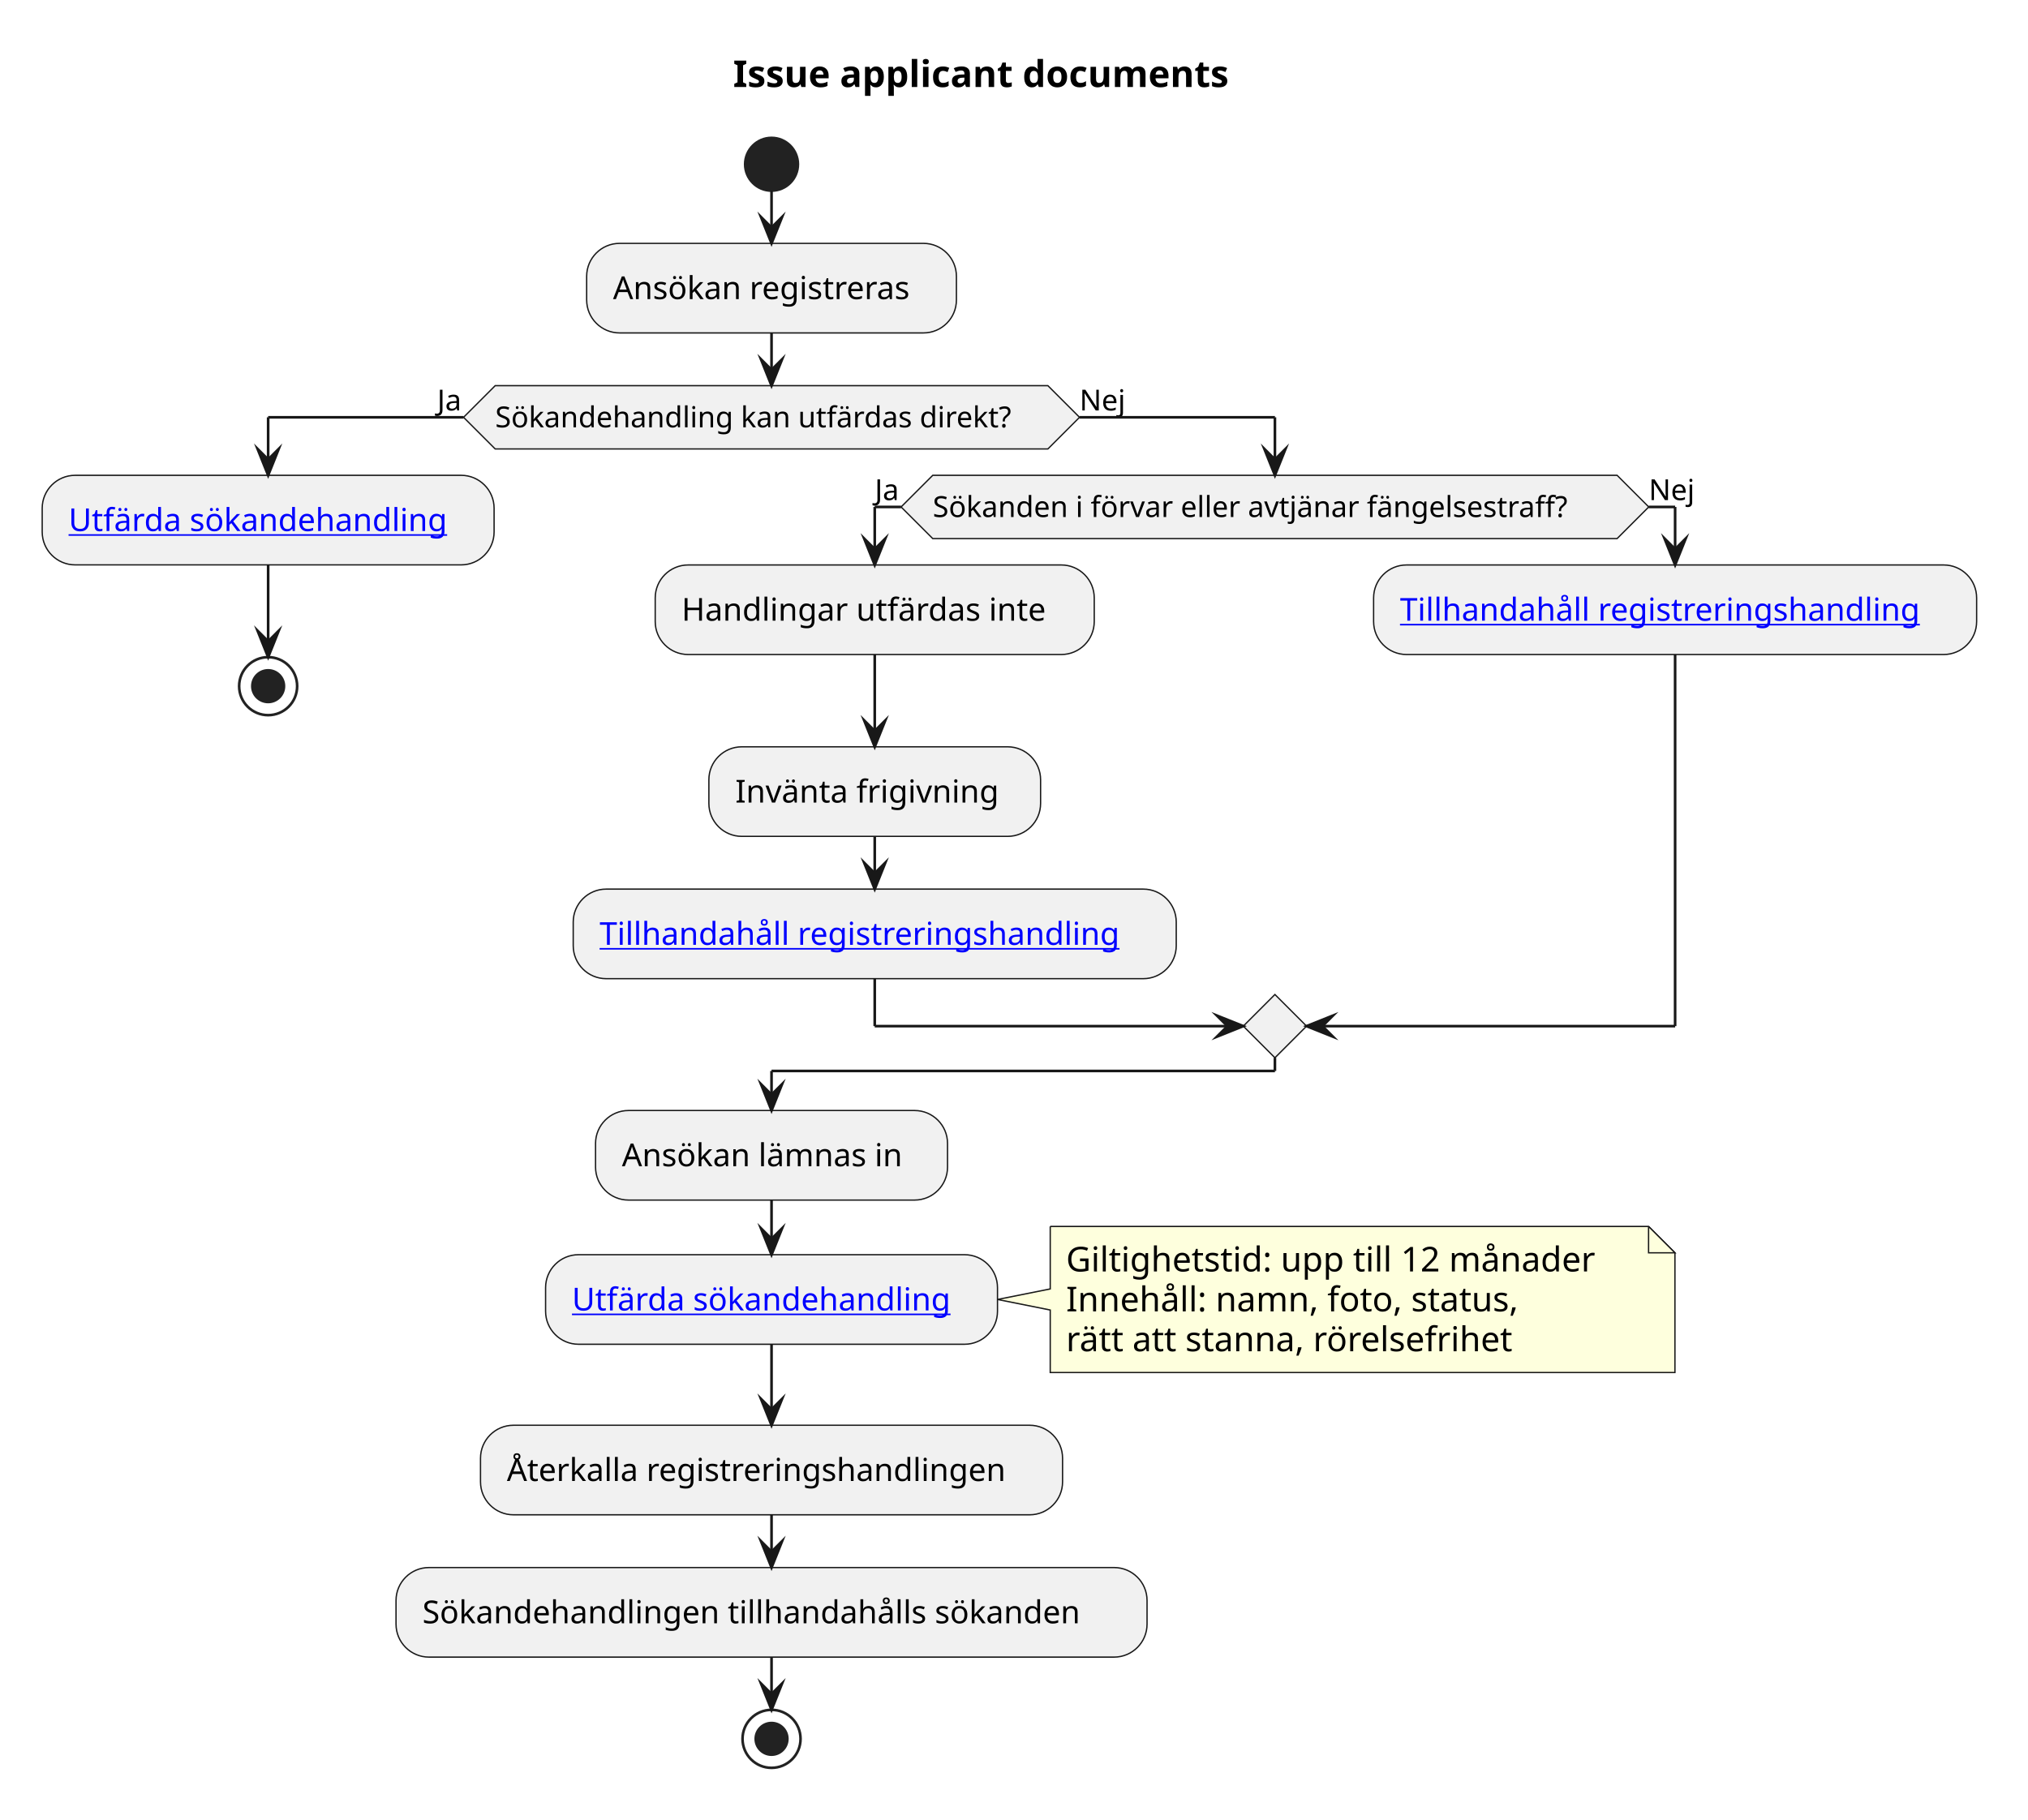
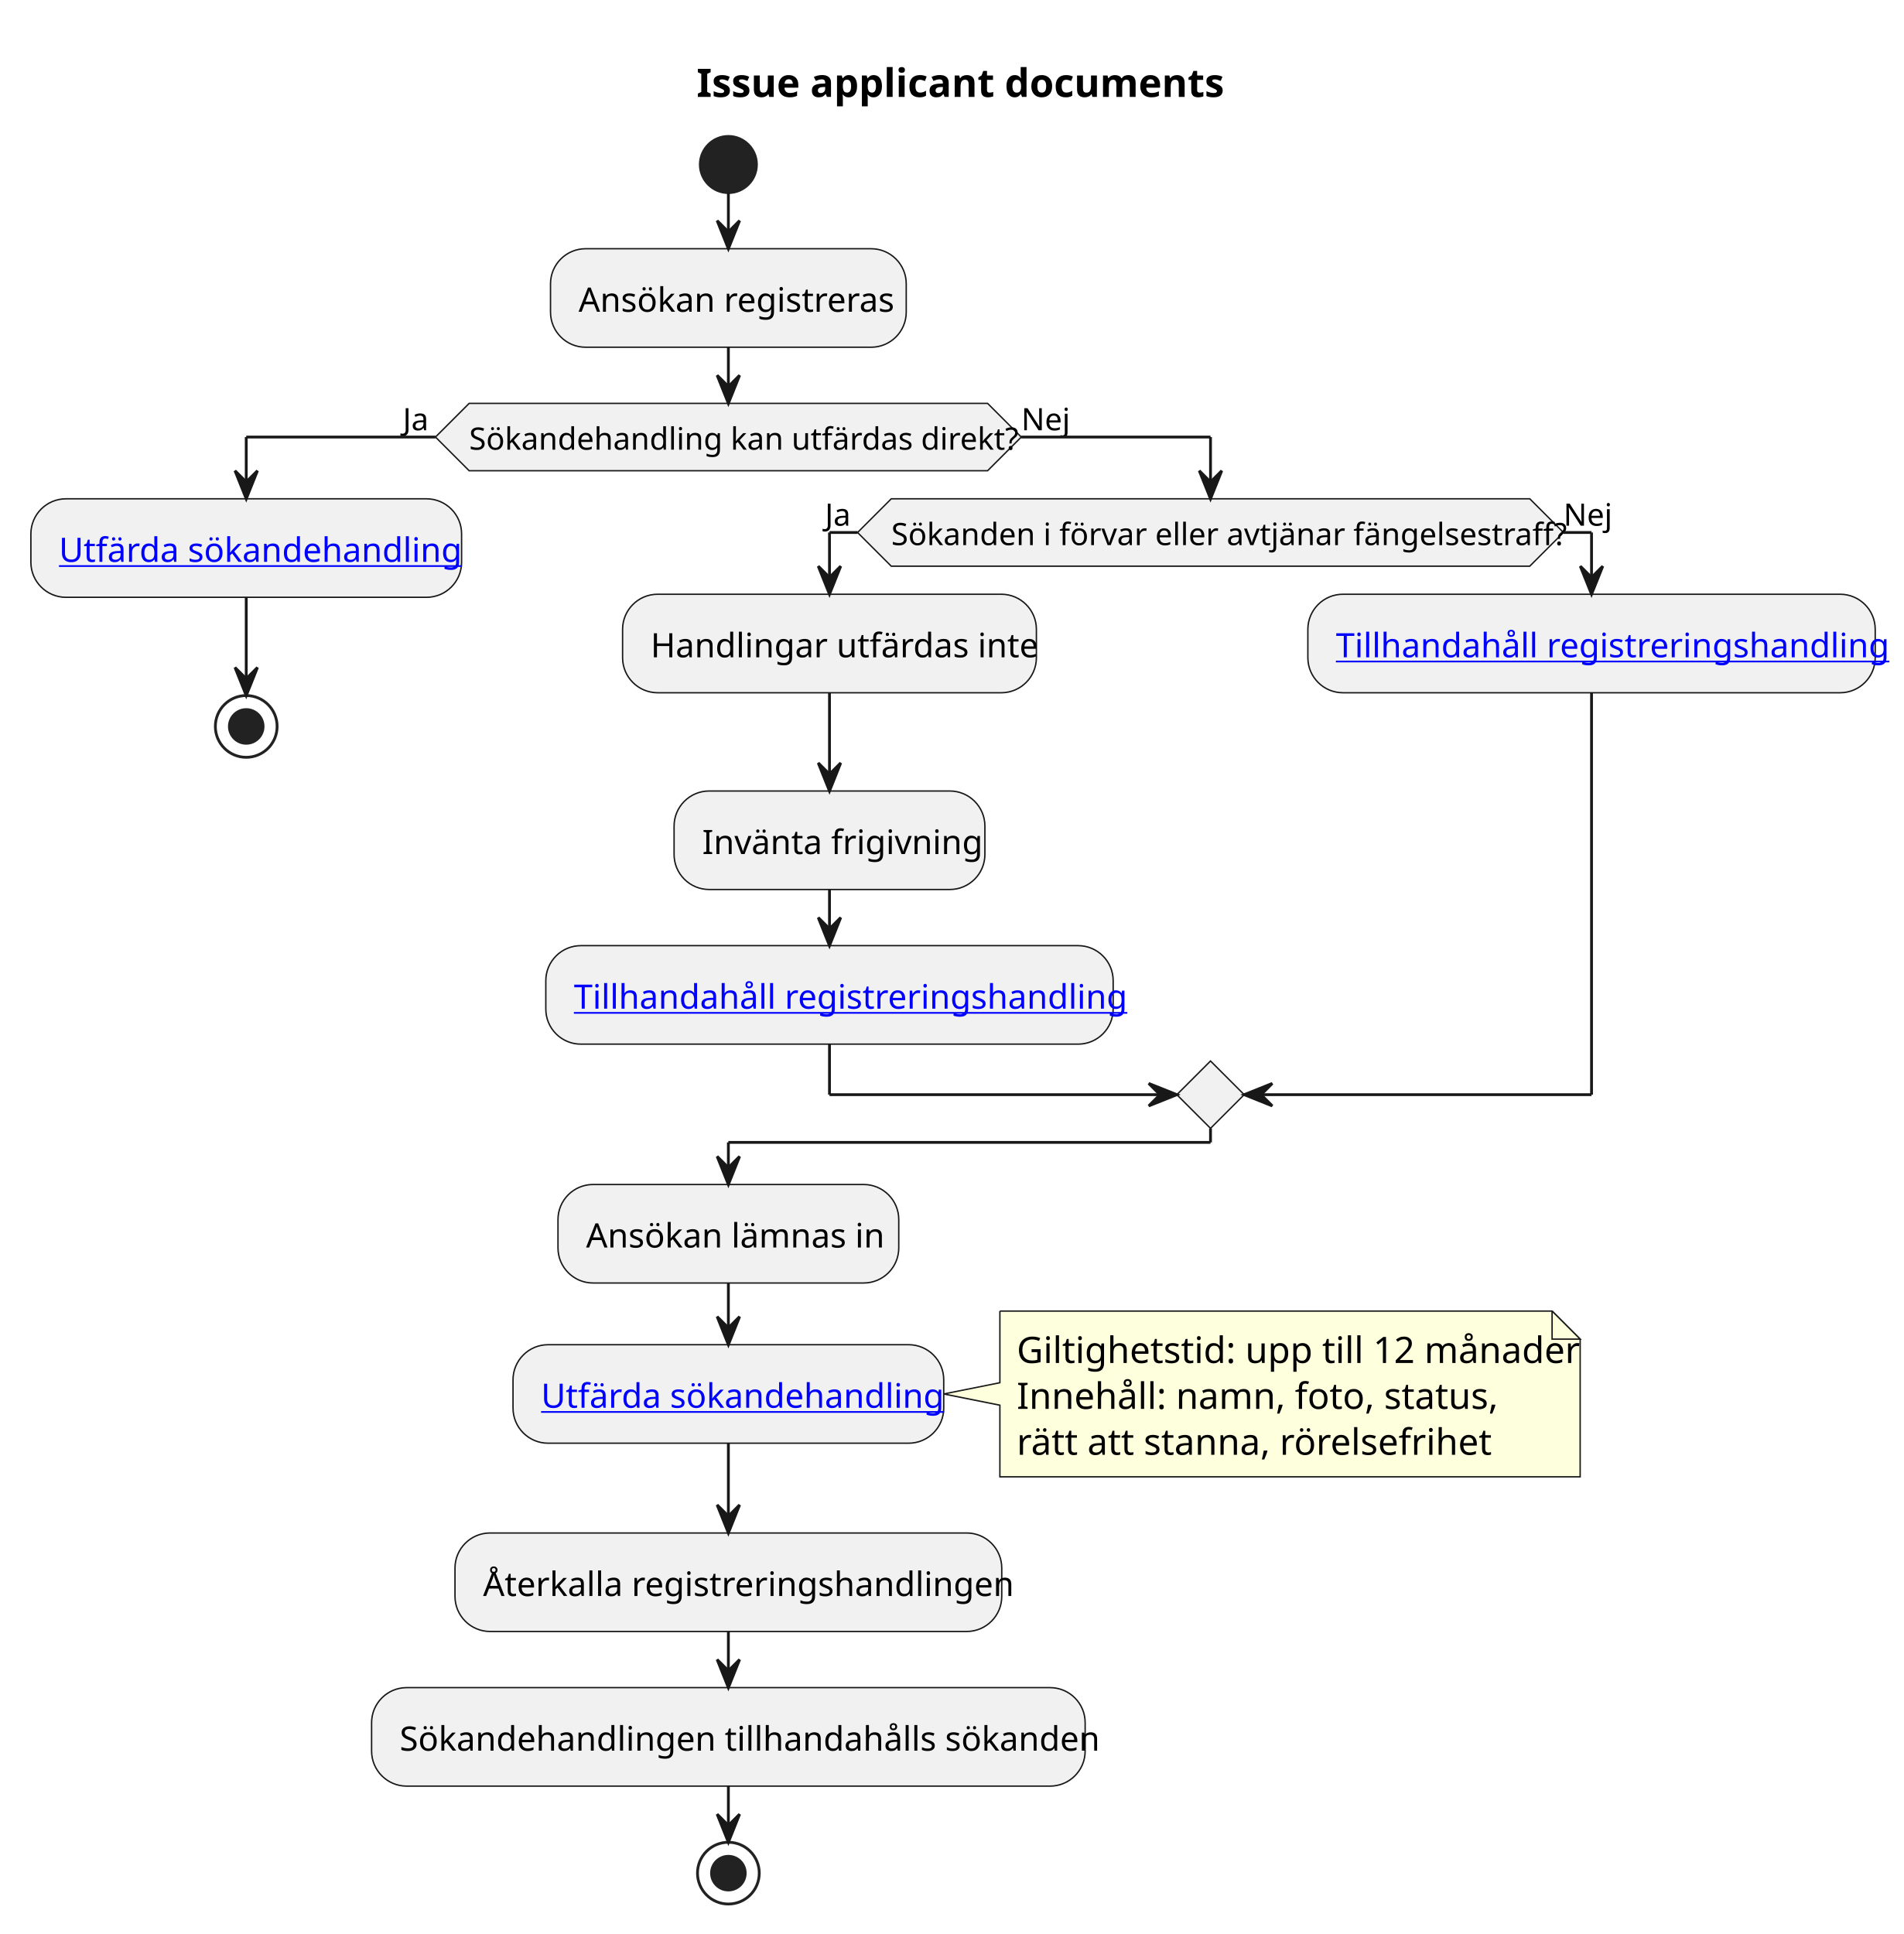
- <svg xmlns="http://www.w3.org/2000/svg" xmlns:xlink="http://www.w3.org/1999/xlink" contentStyleType="text/css" data-diagram-type="ACTIVITY" height="690px" preserveAspectRatio="none" style="width:769px;height:690px;background:#FFFFFF;" version="1.1" viewBox="0 0 769 690" width="769px" zoomAndPan="magnify">
+ <svg xmlns="http://www.w3.org/2000/svg" xmlns:xlink="http://www.w3.org/1999/xlink" contentStyleType="text/css" data-diagram-type="ACTIVITY" height="689px" preserveAspectRatio="none" style="width:678px;height:689px;background:#FFFFFF;" version="1.1" viewBox="0 0 678 689" width="678px" zoomAndPan="magnify">
  <defs />
  <g>
    <g class="title" data-source-line="16">
-       <text fill="#000000" font-family="sans-serif" font-size="14" font-weight="700" lengthAdjust="spacing" textLength="211.559" x="277.982" y="32.995">Issue applicant documents</text>
+       <text fill="#000000" font-family="sans-serif" font-size="14" font-weight="bold" lengthAdjust="spacing" textLength="179.71" x="248.145" y="34.533">Issue applicant documents</text>
    </g>
-     <ellipse cx="292.56" cy="62.297" fill="#222222" rx="10" ry="10" style="stroke:#222222;stroke-width:1;" />
-     <rect fill="#F1F1F1" height="33.969" rx="12.5" ry="12.5" style="stroke:#181818;stroke-width:0.5;" width="140.211" x="222.455" y="92.297" />
-     <text fill="#000000" font-family="sans-serif" font-size="12" lengthAdjust="spacing" textLength="120.211" x="232.455" y="113.436">Ansökan registreras</text>
-     <polygon fill="#F1F1F1" points="187.773,146.266,397.348,146.266,409.348,158.266,397.348,170.266,187.773,170.266,175.773,158.266,187.773,146.266" style="stroke:#181818;stroke-width:0.5;stroke-linejoin:miter;stroke-miterlimit:10;" />
-     <text fill="#000000" font-family="sans-serif" font-size="11" lengthAdjust="spacing" textLength="209.575" x="187.773" y="162.074">Sökandehandling kan utfärdas direkt?</text>
-     <text fill="#000000" font-family="sans-serif" font-size="11" lengthAdjust="spacing" textLength="9.985" x="165.788" y="155.671">Ja</text>
-     <text fill="#000000" font-family="sans-serif" font-size="11" lengthAdjust="spacing" textLength="18.052" x="409.348" y="155.671">Nej</text>
-     <rect fill="#F1F1F1" height="33.969" rx="12.5" ry="12.5" style="stroke:#181818;stroke-width:0.5;" width="171.359" x="16" y="180.266" />
+     <ellipse cx="259.465" cy="58.609" fill="#222222" rx="10" ry="10" style="stroke:#222222;stroke-width:1;" />
+     <rect fill="#F1F1F1" height="35.094" rx="12.5" ry="12.5" style="stroke:#181818;stroke-width:0.5;" width="126.717" x="196.106" y="88.609" />
+     <text fill="#000000" font-family="sans-serif" font-size="12" lengthAdjust="spacing" textLength="106.717" x="206.106" y="111.066">Ansökan registreras</text>
+     <polygon fill="#F1F1F1" points="167.122,143.703,351.807,143.703,363.807,155.703,351.807,167.703,167.122,167.703,155.122,155.703,167.122,143.703" style="stroke:#181818;stroke-width:0.5;" />
+     <text fill="#000000" font-family="sans-serif" font-size="11" lengthAdjust="spacing" textLength="184.685" x="167.122" y="160.204">Sökandehandling kan utfärdas direkt?</text>
+     <text fill="#000000" font-family="sans-serif" font-size="11" lengthAdjust="spacing" textLength="11.618" x="143.505" y="153.286">Ja</text>
+     <text fill="#000000" font-family="sans-serif" font-size="11" lengthAdjust="spacing" textLength="16.505" x="363.807" y="153.286">Nej</text>
+     <rect fill="#F1F1F1" height="35.094" rx="12.5" ry="12.5" style="stroke:#181818;stroke-width:0.5;" width="153.43" x="11" y="177.703" />
    <a href="../articles/apr-029.md" target="_top" title="../articles/apr-029.md" xlink:actuate="onRequest" xlink:href="../articles/apr-029.md" xlink:show="new" xlink:title="../articles/apr-029.md" xlink:type="simple">
-       <text fill="#0000FF" font-family="sans-serif" font-size="12" lengthAdjust="spacing" text-decoration="underline" textLength="151.359" x="26" y="201.404">Utfärda sökandehandling</text>
+       <text fill="#0000FF" font-family="sans-serif" font-size="12" lengthAdjust="spacing" text-decoration="underline" textLength="133.43" x="21" y="200.16">Utfärda sökandehandling</text>
    </a>
-     <ellipse cx="101.68" cy="260.234" fill="none" rx="11" ry="11" style="stroke:#222222;stroke-width:1;" />
-     <ellipse cx="101.68" cy="260.234" fill="#222222" rx="6" ry="6" style="stroke:#222222;stroke-width:1;" />
-     <polygon fill="#F1F1F1" points="353.691,180.266,613.19,180.266,625.19,192.266,613.19,204.266,353.691,204.266,341.691,192.266,353.691,180.266" style="stroke:#181818;stroke-width:0.5;stroke-linejoin:miter;stroke-miterlimit:10;" />
-     <text fill="#000000" font-family="sans-serif" font-size="11" lengthAdjust="spacing" textLength="259.499" x="353.691" y="196.074">Sökanden i förvar eller avtjänar fängelsestraff?</text>
-     <text fill="#000000" font-family="sans-serif" font-size="11" lengthAdjust="spacing" textLength="9.985" x="331.707" y="189.671">Ja</text>
-     <text fill="#000000" font-family="sans-serif" font-size="11" lengthAdjust="spacing" textLength="18.052" x="625.19" y="189.671">Nej</text>
-     <rect fill="#F1F1F1" height="33.969" rx="12.5" ry="12.5" style="stroke:#181818;stroke-width:0.5;" width="166.478" x="248.452" y="214.266" />
-     <text fill="#000000" font-family="sans-serif" font-size="12" lengthAdjust="spacing" textLength="146.478" x="258.452" y="235.404">Handlingar utfärdas inte</text>
-     <rect fill="#F1F1F1" height="33.969" rx="12.5" ry="12.5" style="stroke:#181818;stroke-width:0.5;" width="125.785" x="268.799" y="283.234" />
-     <text fill="#000000" font-family="sans-serif" font-size="12" lengthAdjust="spacing" textLength="105.785" x="278.799" y="304.373">Invänta frigivning</text>
-     <rect fill="#F1F1F1" height="33.969" rx="12.5" ry="12.5" style="stroke:#181818;stroke-width:0.5;" width="228.664" x="217.359" y="337.203" />
+     <ellipse cx="87.715" cy="258.797" fill="none" rx="11" ry="11" style="stroke:#222222;stroke-width:1;" />
+     <ellipse cx="87.715" cy="258.797" fill="#222222" rx="6" ry="6" style="stroke:#222222;stroke-width:1;" />
+     <polygon fill="#F1F1F1" points="317.484,177.703,544.945,177.703,556.945,189.703,544.945,201.703,317.484,201.703,305.484,189.703,317.484,177.703" style="stroke:#181818;stroke-width:0.5;" />
+     <text fill="#000000" font-family="sans-serif" font-size="11" lengthAdjust="spacing" textLength="227.46" x="317.484" y="194.204">Sökanden i förvar eller avtjänar fängelsestraff?</text>
+     <text fill="#000000" font-family="sans-serif" font-size="11" lengthAdjust="spacing" textLength="11.618" x="293.867" y="187.286">Ja</text>
+     <text fill="#000000" font-family="sans-serif" font-size="11" lengthAdjust="spacing" textLength="16.505" x="556.945" y="187.286">Nej</text>
+     <rect fill="#F1F1F1" height="35.094" rx="12.5" ry="12.5" style="stroke:#181818;stroke-width:0.5;" width="147.412" x="221.778" y="211.703" />
+     <text fill="#000000" font-family="sans-serif" font-size="12" lengthAdjust="spacing" textLength="127.412" x="231.778" y="234.16">Handlingar utfärdas inte</text>
+     <rect fill="#F1F1F1" height="35.094" rx="12.5" ry="12.5" style="stroke:#181818;stroke-width:0.5;" width="110.721" x="240.124" y="281.797" />
+     <text fill="#000000" font-family="sans-serif" font-size="12" lengthAdjust="spacing" textLength="90.721" x="250.124" y="304.254">Invänta frigivning</text>
+     <rect fill="#F1F1F1" height="35.094" rx="12.5" ry="12.5" style="stroke:#181818;stroke-width:0.5;" width="202.109" x="194.43" y="336.891" />
    <a href="../rules/rule-apr-029-001.md" target="_top" title="../rules/rule-apr-029-001.md" xlink:actuate="onRequest" xlink:href="../rules/rule-apr-029-001.md" xlink:show="new" xlink:title="../rules/rule-apr-029-001.md" xlink:type="simple">
-       <text fill="#0000FF" font-family="sans-serif" font-size="12" lengthAdjust="spacing" text-decoration="underline" textLength="208.664" x="227.359" y="358.342">Tillhandahåll registreringshandling</text>
+       <text fill="#0000FF" font-family="sans-serif" font-size="12" lengthAdjust="spacing" text-decoration="underline" textLength="182.109" x="204.43" y="359.348">Tillhandahåll registreringshandling</text>
    </a>
-     <rect fill="#F1F1F1" height="33.969" rx="12.5" ry="12.5" style="stroke:#181818;stroke-width:0.5;" width="228.664" x="520.858" y="214.266" />
+     <rect fill="#F1F1F1" height="35.094" rx="12.5" ry="12.5" style="stroke:#181818;stroke-width:0.5;" width="202.109" x="465.89" y="211.703" />
    <a href="../rules/rule-apr-029-001.md" target="_top" title="../rules/rule-apr-029-001.md" xlink:actuate="onRequest" xlink:href="../rules/rule-apr-029-001.md" xlink:show="new" xlink:title="../rules/rule-apr-029-001.md" xlink:type="simple">
-       <text fill="#0000FF" font-family="sans-serif" font-size="12" lengthAdjust="spacing" text-decoration="underline" textLength="208.664" x="530.858" y="235.404">Tillhandahåll registreringshandling</text>
+       <text fill="#0000FF" font-family="sans-serif" font-size="12" lengthAdjust="spacing" text-decoration="underline" textLength="182.109" x="475.89" y="234.16">Tillhandahåll registreringshandling</text>
    </a>
-     <polygon fill="#F1F1F1" points="483.441,377.172,495.441,389.172,483.441,401.172,471.441,389.172,483.441,377.172" style="stroke:#181818;stroke-width:0.5;stroke-linejoin:miter;stroke-miterlimit:10;" />
-     <rect fill="#F1F1F1" height="33.969" rx="12.5" ry="12.5" style="stroke:#181818;stroke-width:0.5;" width="133.473" x="225.824" y="421.172" />
-     <text fill="#000000" font-family="sans-serif" font-size="12" lengthAdjust="spacing" textLength="113.473" x="235.824" y="442.31">Ansökan lämnas in</text>
-     <path d="M398.24,465.141 L398.24,488.84 L378.24,492.84 L398.24,496.84 L398.24,520.539 A0,0 0 0 0 398.24,520.539 L635.124,520.539 A0,0 0 0 0 635.124,520.539 L635.124,475.141 L625.124,465.141 L398.24,465.141 A0,0 0 0 0 398.24,465.141" fill="#FEFFDD" style="stroke:#181818;stroke-width:0.5;" />
-     <path d="M625.124,465.141 L625.124,475.141 L635.124,475.141 L625.124,465.141" fill="#FEFFDD" style="stroke:#181818;stroke-width:0.5;" />
-     <text fill="#000000" font-family="sans-serif" font-size="13" lengthAdjust="spacing" textLength="215.884" x="404.24" y="482.207">Giltighetstid: upp till 12 månader</text>
-     <text fill="#000000" font-family="sans-serif" font-size="13" lengthAdjust="spacing" textLength="183.549" x="404.24" y="497.34">Innehåll: namn, foto, status,</text>
-     <text fill="#000000" font-family="sans-serif" font-size="13" lengthAdjust="spacing" textLength="182.368" x="404.24" y="512.473">rätt att stanna, rörelsefrihet</text>
-     <rect fill="#F1F1F1" height="33.969" rx="12.5" ry="12.5" style="stroke:#181818;stroke-width:0.5;" width="171.359" x="206.881" y="475.856" />
+     <polygon fill="#F1F1F1" points="431.215,377.984,443.215,389.984,431.215,401.984,419.215,389.984,431.215,377.984" style="stroke:#181818;stroke-width:0.5;" />
+     <rect fill="#F1F1F1" height="35.094" rx="12.5" ry="12.5" style="stroke:#181818;stroke-width:0.5;" width="121.391" x="198.769" y="421.984" />
+     <text fill="#000000" font-family="sans-serif" font-size="12" lengthAdjust="spacing" textLength="101.391" x="208.769" y="444.441">Ansökan lämnas in</text>
+     <path d="M356.18,467.078 L356.18,492.606 L336.18,496.606 L356.18,500.606 L356.18,526.133 A0,0 0 0 0 356.18,526.133 L562.893,526.133 A0,0 0 0 0 562.893,526.133 L562.893,477.078 L552.893,467.078 L356.18,467.078 A0,0 0 0 0 356.18,467.078" fill="#FEFFDD" style="stroke:#181818;stroke-width:0.5;" />
+     <path d="M552.893,467.078 L552.893,477.078 L562.893,477.078 L552.893,467.078" fill="#FEFFDD" style="stroke:#181818;stroke-width:0.5;" />
+     <text fill="#000000" font-family="sans-serif" font-size="13" lengthAdjust="spacing" textLength="185.713" x="362.18" y="485.573">Giltighetstid: upp till 12 månader</text>
+     <text fill="#000000" font-family="sans-serif" font-size="13" lengthAdjust="spacing" textLength="159.707" x="362.18" y="501.925">Innehåll: namn, foto, status,</text>
+     <text fill="#000000" font-family="sans-serif" font-size="13" lengthAdjust="spacing" textLength="155.352" x="362.18" y="518.276">rätt att stanna, rörelsefrihet</text>
+     <rect fill="#F1F1F1" height="35.094" rx="12.5" ry="12.5" style="stroke:#181818;stroke-width:0.5;" width="153.43" x="182.75" y="479.059" />
    <a href="../articles/apr-029.md" target="_top" title="../articles/apr-029.md" xlink:actuate="onRequest" xlink:href="../articles/apr-029.md" xlink:show="new" xlink:title="../articles/apr-029.md" xlink:type="simple">
-       <text fill="#0000FF" font-family="sans-serif" font-size="12" lengthAdjust="spacing" text-decoration="underline" textLength="151.359" x="216.881" y="496.994">Utfärda sökandehandling</text>
+       <text fill="#0000FF" font-family="sans-serif" font-size="12" lengthAdjust="spacing" text-decoration="underline" textLength="133.43" x="192.75" y="501.516">Utfärda sökandehandling</text>
    </a>
-     <rect fill="#F1F1F1" height="33.969" rx="12.5" ry="12.5" style="stroke:#181818;stroke-width:0.5;" width="220.713" x="182.204" y="540.539" />
-     <text fill="#000000" font-family="sans-serif" font-size="12" lengthAdjust="spacing" textLength="200.713" x="192.204" y="561.678">Återkalla registreringshandlingen</text>
-     <rect fill="#F1F1F1" height="33.969" rx="12.5" ry="12.5" style="stroke:#181818;stroke-width:0.5;" width="284.785" x="150.168" y="594.508" />
-     <text fill="#000000" font-family="sans-serif" font-size="12" lengthAdjust="spacing" textLength="264.785" x="160.168" y="615.646">Sökandehandlingen tillhandahålls sökanden</text>
-     <ellipse cx="292.56" cy="659.477" fill="none" rx="11" ry="11" style="stroke:#222222;stroke-width:1;" />
-     <ellipse cx="292.56" cy="659.477" fill="#222222" rx="6" ry="6" style="stroke:#222222;stroke-width:1;" />
-     <line style="stroke:#181818;stroke-width:1;" x1="292.56" x2="292.56" y1="72.297" y2="92.297" />
-     <polygon fill="#181818" points="288.56,82.297,292.56,92.297,296.56,82.297,292.56,86.297" style="stroke:#181818;stroke-width:1;stroke-linejoin:miter;stroke-miterlimit:10;" />
-     <line style="stroke:#181818;stroke-width:1;" x1="101.68" x2="101.68" y1="214.234" y2="249.234" />
-     <polygon fill="#181818" points="97.68,239.234,101.68,249.234,105.68,239.234,101.68,243.234" style="stroke:#181818;stroke-width:1;stroke-linejoin:miter;stroke-miterlimit:10;" />
-     <line style="stroke:#181818;stroke-width:1;" x1="331.691" x2="331.691" y1="248.234" y2="283.234" />
-     <polygon fill="#181818" points="327.691,273.234,331.691,283.234,335.691,273.234,331.691,277.234" style="stroke:#181818;stroke-width:1;stroke-linejoin:miter;stroke-miterlimit:10;" />
-     <line style="stroke:#181818;stroke-width:1;" x1="331.691" x2="331.691" y1="317.203" y2="337.203" />
-     <polygon fill="#181818" points="327.691,327.203,331.691,337.203,335.691,327.203,331.691,331.203" style="stroke:#181818;stroke-width:1;stroke-linejoin:miter;stroke-miterlimit:10;" />
-     <line style="stroke:#181818;stroke-width:1;" x1="341.691" x2="331.691" y1="192.266" y2="192.266" />
-     <line style="stroke:#181818;stroke-width:1;" x1="331.691" x2="331.691" y1="192.266" y2="214.266" />
-     <polygon fill="#181818" points="327.691,204.266,331.691,214.266,335.691,204.266,331.691,208.266" style="stroke:#181818;stroke-width:1;stroke-linejoin:miter;stroke-miterlimit:10;" />
-     <line style="stroke:#181818;stroke-width:1;" x1="625.19" x2="635.19" y1="192.266" y2="192.266" />
-     <line style="stroke:#181818;stroke-width:1;" x1="635.19" x2="635.19" y1="192.266" y2="214.266" />
-     <polygon fill="#181818" points="631.19,204.266,635.19,214.266,639.19,204.266,635.19,208.266" style="stroke:#181818;stroke-width:1;stroke-linejoin:miter;stroke-miterlimit:10;" />
-     <line style="stroke:#181818;stroke-width:1;" x1="331.691" x2="331.691" y1="371.172" y2="389.172" />
-     <line style="stroke:#181818;stroke-width:1;" x1="331.691" x2="471.441" y1="389.172" y2="389.172" />
-     <polygon fill="#181818" points="461.441,385.172,471.441,389.172,461.441,393.172,465.441,389.172" style="stroke:#181818;stroke-width:1;stroke-linejoin:miter;stroke-miterlimit:10;" />
-     <line style="stroke:#181818;stroke-width:1;" x1="635.19" x2="635.19" y1="248.234" y2="389.172" />
-     <line style="stroke:#181818;stroke-width:1;" x1="635.19" x2="495.441" y1="389.172" y2="389.172" />
-     <polygon fill="#181818" points="505.441,385.172,495.441,389.172,505.441,393.172,501.441,389.172" style="stroke:#181818;stroke-width:1;stroke-linejoin:miter;stroke-miterlimit:10;" />
-     <line style="stroke:#181818;stroke-width:1;" x1="175.773" x2="101.68" y1="158.266" y2="158.266" />
-     <line style="stroke:#181818;stroke-width:1;" x1="101.68" x2="101.68" y1="158.266" y2="180.266" />
-     <polygon fill="#181818" points="97.68,170.266,101.68,180.266,105.68,170.266,101.68,174.266" style="stroke:#181818;stroke-width:1;stroke-linejoin:miter;stroke-miterlimit:10;" />
-     <line style="stroke:#181818;stroke-width:1;" x1="409.348" x2="483.441" y1="158.266" y2="158.266" />
-     <line style="stroke:#181818;stroke-width:1;" x1="483.441" x2="483.441" y1="158.266" y2="180.266" />
-     <polygon fill="#181818" points="479.441,170.266,483.441,180.266,487.441,170.266,483.441,174.266" style="stroke:#181818;stroke-width:1;stroke-linejoin:miter;stroke-miterlimit:10;" />
-     <line style="stroke:#181818;stroke-width:1;" x1="483.441" x2="483.441" y1="401.172" y2="406.172" />
-     <line style="stroke:#181818;stroke-width:1;" x1="483.441" x2="292.56" y1="406.172" y2="406.172" />
-     <line style="stroke:#181818;stroke-width:1;" x1="292.56" x2="292.56" y1="406.172" y2="421.172" />
-     <polygon fill="#181818" points="288.56,411.172,292.56,421.172,296.56,411.172,292.56,415.172" style="stroke:#181818;stroke-width:1;stroke-linejoin:miter;stroke-miterlimit:10;" />
-     <line style="stroke:#181818;stroke-width:1;" x1="292.56" x2="292.56" y1="126.266" y2="146.266" />
-     <polygon fill="#181818" points="288.56,136.266,292.56,146.266,296.56,136.266,292.56,140.266" style="stroke:#181818;stroke-width:1;stroke-linejoin:miter;stroke-miterlimit:10;" />
-     <line style="stroke:#181818;stroke-width:1;" x1="292.56" x2="292.56" y1="455.141" y2="475.856" />
-     <polygon fill="#181818" points="288.56,465.856,292.56,475.856,296.56,465.856,292.56,469.856" style="stroke:#181818;stroke-width:1;stroke-linejoin:miter;stroke-miterlimit:10;" />
-     <line style="stroke:#181818;stroke-width:1;" x1="292.56" x2="292.56" y1="509.824" y2="540.539" />
-     <polygon fill="#181818" points="288.56,530.539,292.56,540.539,296.56,530.539,292.56,534.539" style="stroke:#181818;stroke-width:1;stroke-linejoin:miter;stroke-miterlimit:10;" />
-     <line style="stroke:#181818;stroke-width:1;" x1="292.56" x2="292.56" y1="574.508" y2="594.508" />
-     <polygon fill="#181818" points="288.56,584.508,292.56,594.508,296.56,584.508,292.56,588.508" style="stroke:#181818;stroke-width:1;stroke-linejoin:miter;stroke-miterlimit:10;" />
-     <line style="stroke:#181818;stroke-width:1;" x1="292.56" x2="292.56" y1="628.477" y2="648.477" />
-     <polygon fill="#181818" points="288.56,638.477,292.56,648.477,296.56,638.477,292.56,642.477" style="stroke:#181818;stroke-width:1;stroke-linejoin:miter;stroke-miterlimit:10;" />
+     <rect fill="#F1F1F1" height="35.094" rx="12.5" ry="12.5" style="stroke:#181818;stroke-width:0.5;" width="194.768" x="162.081" y="546.133" />
+     <text fill="#000000" font-family="sans-serif" font-size="12" lengthAdjust="spacing" textLength="174.768" x="172.081" y="568.59">Återkalla registreringshandlingen</text>
+     <rect fill="#F1F1F1" height="35.094" rx="12.5" ry="12.5" style="stroke:#181818;stroke-width:0.5;" width="254.188" x="132.371" y="601.227" />
+     <text fill="#000000" font-family="sans-serif" font-size="12" lengthAdjust="spacing" textLength="234.188" x="142.371" y="623.684">Sökandehandlingen tillhandahålls sökanden</text>
+     <ellipse cx="259.465" cy="667.32" fill="none" rx="11" ry="11" style="stroke:#222222;stroke-width:1;" />
+     <ellipse cx="259.465" cy="667.32" fill="#222222" rx="6" ry="6" style="stroke:#222222;stroke-width:1;" />
+     <line style="stroke:#181818;stroke-width:1;" x1="259.465" x2="259.465" y1="68.609" y2="88.609" />
+     <polygon fill="#181818" points="255.465,78.609,259.465,88.609,263.465,78.609,259.465,82.609" style="stroke:#181818;stroke-width:1;" />
+     <line style="stroke:#181818;stroke-width:1;" x1="87.715" x2="87.715" y1="212.797" y2="247.797" />
+     <polygon fill="#181818" points="83.715,237.797,87.715,247.797,91.715,237.797,87.715,241.797" style="stroke:#181818;stroke-width:1;" />
+     <line style="stroke:#181818;stroke-width:1;" x1="295.484" x2="295.484" y1="246.797" y2="281.797" />
+     <polygon fill="#181818" points="291.484,271.797,295.484,281.797,299.484,271.797,295.484,275.797" style="stroke:#181818;stroke-width:1;" />
+     <line style="stroke:#181818;stroke-width:1;" x1="295.484" x2="295.484" y1="316.891" y2="336.891" />
+     <polygon fill="#181818" points="291.484,326.891,295.484,336.891,299.484,326.891,295.484,330.891" style="stroke:#181818;stroke-width:1;" />
+     <line style="stroke:#181818;stroke-width:1;" x1="305.484" x2="295.484" y1="189.703" y2="189.703" />
+     <line style="stroke:#181818;stroke-width:1;" x1="295.484" x2="295.484" y1="189.703" y2="211.703" />
+     <polygon fill="#181818" points="291.484,201.703,295.484,211.703,299.484,201.703,295.484,205.703" style="stroke:#181818;stroke-width:1;" />
+     <line style="stroke:#181818;stroke-width:1;" x1="556.945" x2="566.945" y1="189.703" y2="189.703" />
+     <line style="stroke:#181818;stroke-width:1;" x1="566.945" x2="566.945" y1="189.703" y2="211.703" />
+     <polygon fill="#181818" points="562.945,201.703,566.945,211.703,570.945,201.703,566.945,205.703" style="stroke:#181818;stroke-width:1;" />
+     <line style="stroke:#181818;stroke-width:1;" x1="295.484" x2="295.484" y1="371.984" y2="389.984" />
+     <line style="stroke:#181818;stroke-width:1;" x1="295.484" x2="419.215" y1="389.984" y2="389.984" />
+     <polygon fill="#181818" points="409.215,385.984,419.215,389.984,409.215,393.984,413.215,389.984" style="stroke:#181818;stroke-width:1;" />
+     <line style="stroke:#181818;stroke-width:1;" x1="566.945" x2="566.945" y1="246.797" y2="389.984" />
+     <line style="stroke:#181818;stroke-width:1;" x1="566.945" x2="443.215" y1="389.984" y2="389.984" />
+     <polygon fill="#181818" points="453.215,385.984,443.215,389.984,453.215,393.984,449.215,389.984" style="stroke:#181818;stroke-width:1;" />
+     <line style="stroke:#181818;stroke-width:1;" x1="155.122" x2="87.715" y1="155.703" y2="155.703" />
+     <line style="stroke:#181818;stroke-width:1;" x1="87.715" x2="87.715" y1="155.703" y2="177.703" />
+     <polygon fill="#181818" points="83.715,167.703,87.715,177.703,91.715,167.703,87.715,171.703" style="stroke:#181818;stroke-width:1;" />
+     <line style="stroke:#181818;stroke-width:1;" x1="363.807" x2="431.215" y1="155.703" y2="155.703" />
+     <line style="stroke:#181818;stroke-width:1;" x1="431.215" x2="431.215" y1="155.703" y2="177.703" />
+     <polygon fill="#181818" points="427.215,167.703,431.215,177.703,435.215,167.703,431.215,171.703" style="stroke:#181818;stroke-width:1;" />
+     <line style="stroke:#181818;stroke-width:1;" x1="431.215" x2="431.215" y1="401.984" y2="406.984" />
+     <line style="stroke:#181818;stroke-width:1;" x1="431.215" x2="259.465" y1="406.984" y2="406.984" />
+     <line style="stroke:#181818;stroke-width:1;" x1="259.465" x2="259.465" y1="406.984" y2="421.984" />
+     <polygon fill="#181818" points="255.465,411.984,259.465,421.984,263.465,411.984,259.465,415.984" style="stroke:#181818;stroke-width:1;" />
+     <line style="stroke:#181818;stroke-width:1;" x1="259.465" x2="259.465" y1="123.703" y2="143.703" />
+     <polygon fill="#181818" points="255.465,133.703,259.465,143.703,263.465,133.703,259.465,137.703" style="stroke:#181818;stroke-width:1;" />
+     <line style="stroke:#181818;stroke-width:1;" x1="259.465" x2="259.465" y1="457.078" y2="479.059" />
+     <polygon fill="#181818" points="255.465,469.059,259.465,479.059,263.465,469.059,259.465,473.059" style="stroke:#181818;stroke-width:1;" />
+     <line style="stroke:#181818;stroke-width:1;" x1="259.465" x2="259.465" y1="514.152" y2="546.133" />
+     <polygon fill="#181818" points="255.465,536.133,259.465,546.133,263.465,536.133,259.465,540.133" style="stroke:#181818;stroke-width:1;" />
+     <line style="stroke:#181818;stroke-width:1;" x1="259.465" x2="259.465" y1="581.227" y2="601.227" />
+     <polygon fill="#181818" points="255.465,591.227,259.465,601.227,263.465,591.227,259.465,595.227" style="stroke:#181818;stroke-width:1;" />
+     <line style="stroke:#181818;stroke-width:1;" x1="259.465" x2="259.465" y1="636.32" y2="656.32" />
+     <polygon fill="#181818" points="255.465,646.32,259.465,656.32,263.465,646.32,259.465,650.32" style="stroke:#181818;stroke-width:1;" />
  </g>
</svg>
